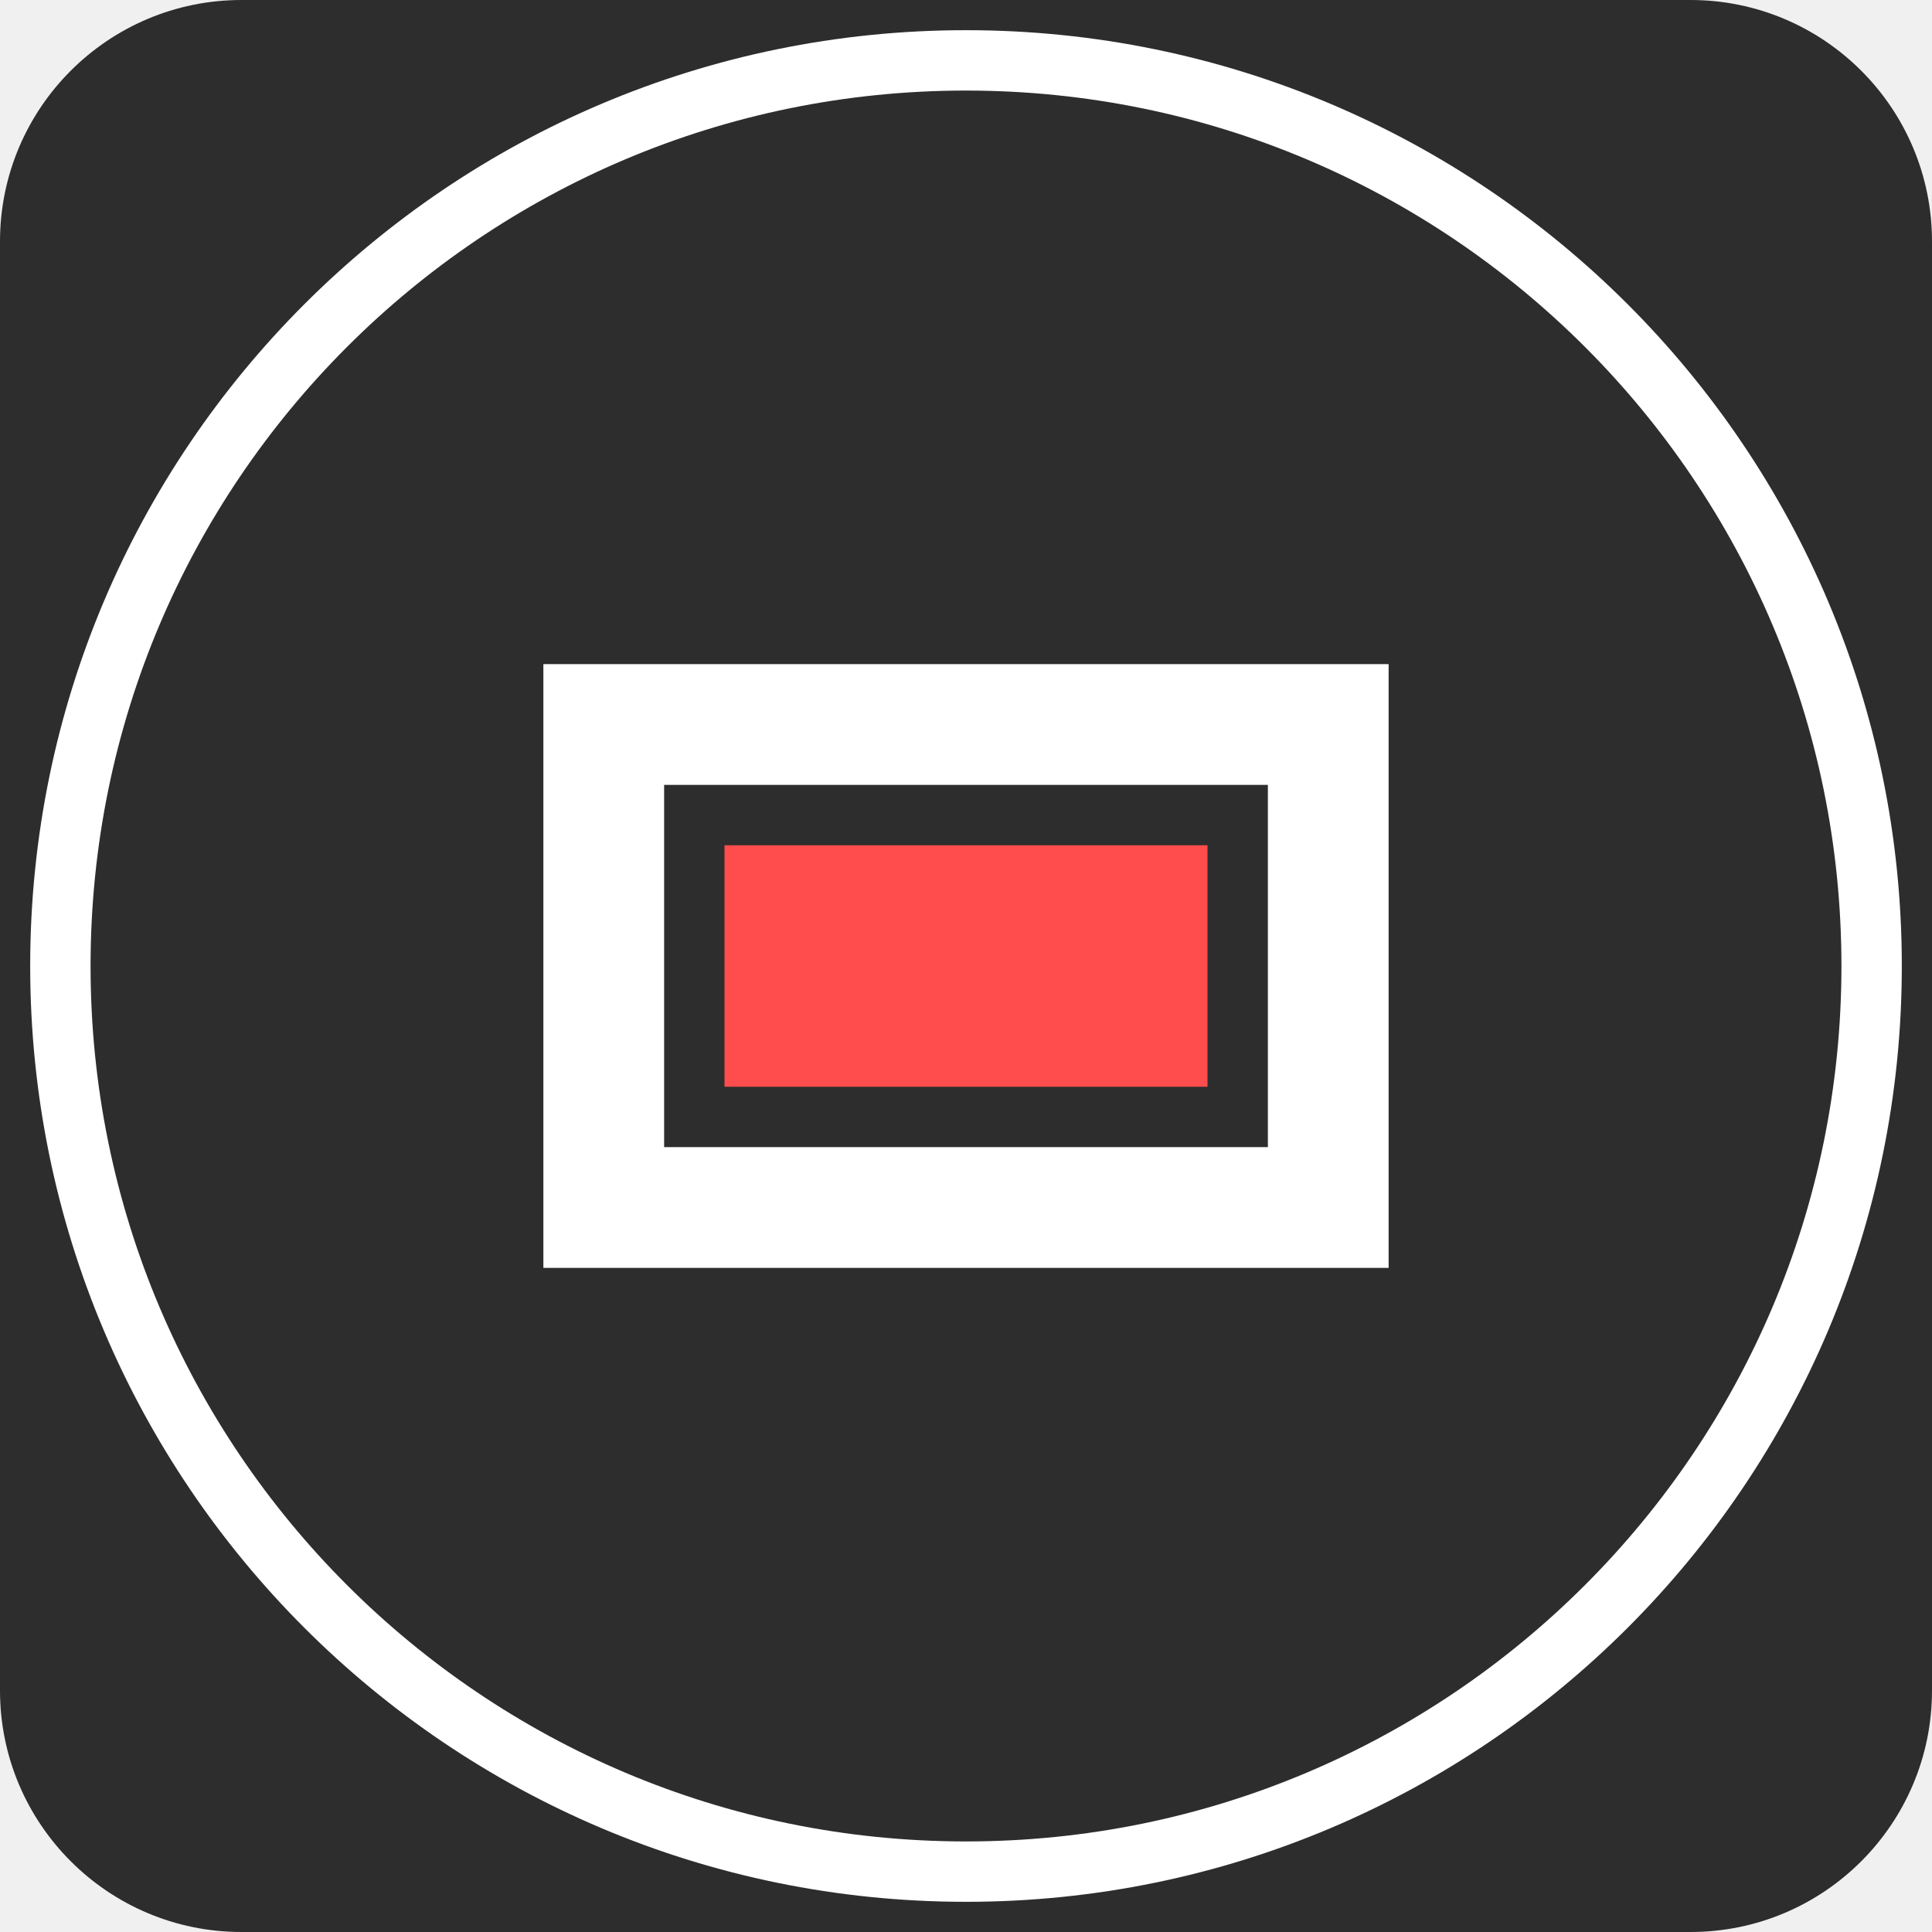
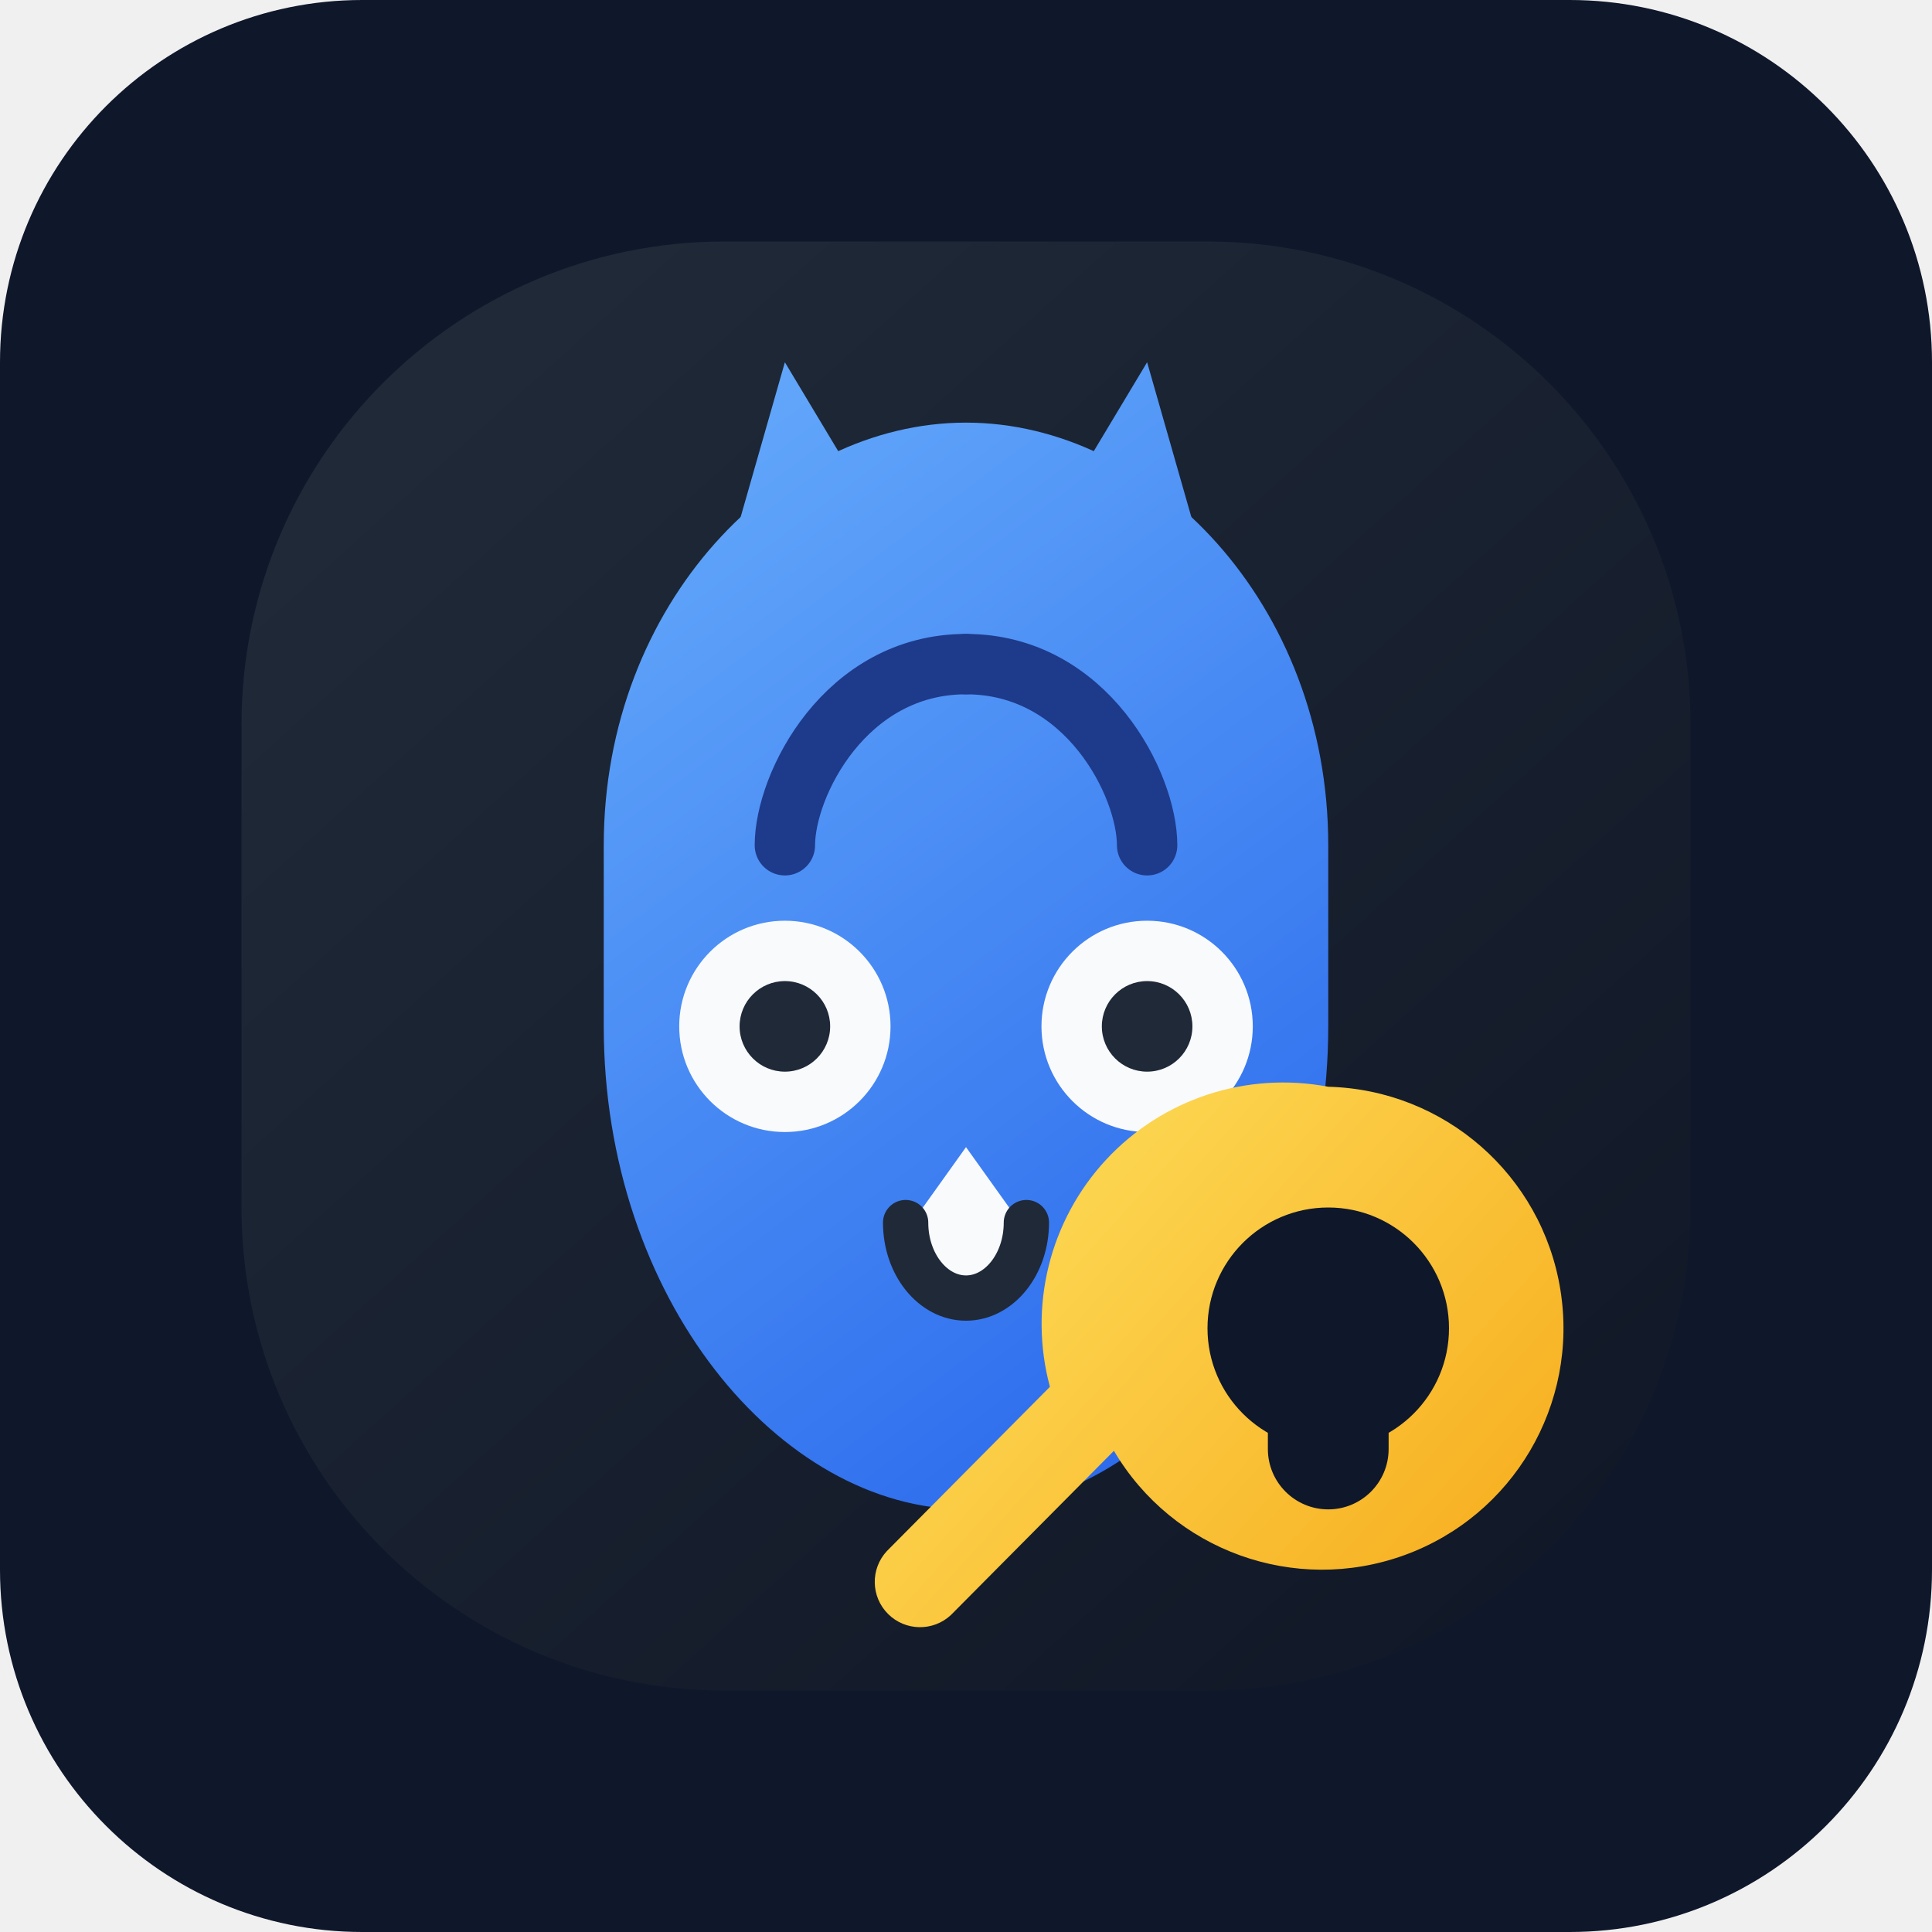
<svg xmlns="http://www.w3.org/2000/svg" viewBox="0 0 64 64" fill="none">
-   <rect width="64" height="64" rx="8" fill="#2d2d2d" />
-   <path d="M20 24h24v16H20z" stroke="#fff" stroke-width="4" />
-   <path d="M24 28h16v8H24z" fill="#ff4d4d" />
-   <circle cx="32" cy="32" r="30" stroke="#fff" stroke-width="2" />
+   <defs>
+     <linearGradient id="mimikatz-bg" x1="16" x2="52" y1="12" y2="52" gradientUnits="userSpaceOnUse">
+       <stop offset="0" stop-color="#1f2937" />
+       <stop offset="1" stop-color="#111827" />
+     </linearGradient>
+     <linearGradient id="mimikatz-face" x1="20" x2="44" y1="18" y2="50" gradientUnits="userSpaceOnUse">
+       <stop offset="0" stop-color="#60a5fa" />
+       <stop offset="1" stop-color="#2563eb" />
+     </linearGradient>
+     <linearGradient id="mimikatz-key" x1="36" x2="56" y1="40" y2="58" gradientUnits="userSpaceOnUse">
+       <stop offset="0" stop-color="#fcd34d" />
+       <stop offset="1" stop-color="#f59e0b" />
+     </linearGradient>
+   </defs>
+   <rect width="64" height="64" rx="12" fill="#0f172a" />
+   <rect x="8" y="8" width="48" height="48" rx="16" fill="url(#mimikatz-bg)" />
+   <path d="M22 26L26 12L32 22" fill="url(#mimikatz-face)" />
+   <path d="M42 26L38 12L32 22" fill="url(#mimikatz-face)" />
+   <path d="M20 28c0-8 5.82-14 12-14s12 6 12 14v6c0 9-5.82 16-12 16s-12-7-12-16v-6z" fill="url(#mimikatz-face)" />
+   <path d="M32 22c4 0 6 4 6 6" stroke="#1e3a8a" stroke-linecap="round" stroke-width="2" />
+   <path d="M32 22c-4 0-6 4-6 6" stroke="#1e3a8a" stroke-linecap="round" stroke-width="2" />
+   <circle cx="26" cy="34" r="3.5" fill="#f8fafc" />
+   <circle cx="38" cy="34" r="3.5" fill="#f8fafc" />
+   <circle cx="26" cy="34" r="1.5" fill="#1f2937" />
+   <circle cx="38" cy="34" r="1.5" fill="#1f2937" />
+   <path d="M32 38l-2.5 3.5c1 .8 1.6 1.5 2.5 1.5s1.5-.7 2.5-1.5L32 38z" fill="#f8fafc" />
+   <path d="M34 40.5c0 1.38-.9 2.5-2 2.5s-2-1.12-2-2.5" stroke="#1f2937" stroke-linecap="round" stroke-width="1.5" />
+   <path d="M44 36a8 8 0 1 1-7.1 12.06l-5.4 5.44a1.5 1.5 0 0 1-2.12-2.12l5.4-5.44A8 8 0 0 1 44 36z" fill="url(#mimikatz-key)" />
+   <path d="M44 40a4 4 0 1 1 0 8 4 4 0 0 1 0-8z" fill="#0f172a" />
+   <rect x="42" y="44" width="4" height="6" rx="2" fill="#0f172a" />
</svg>
